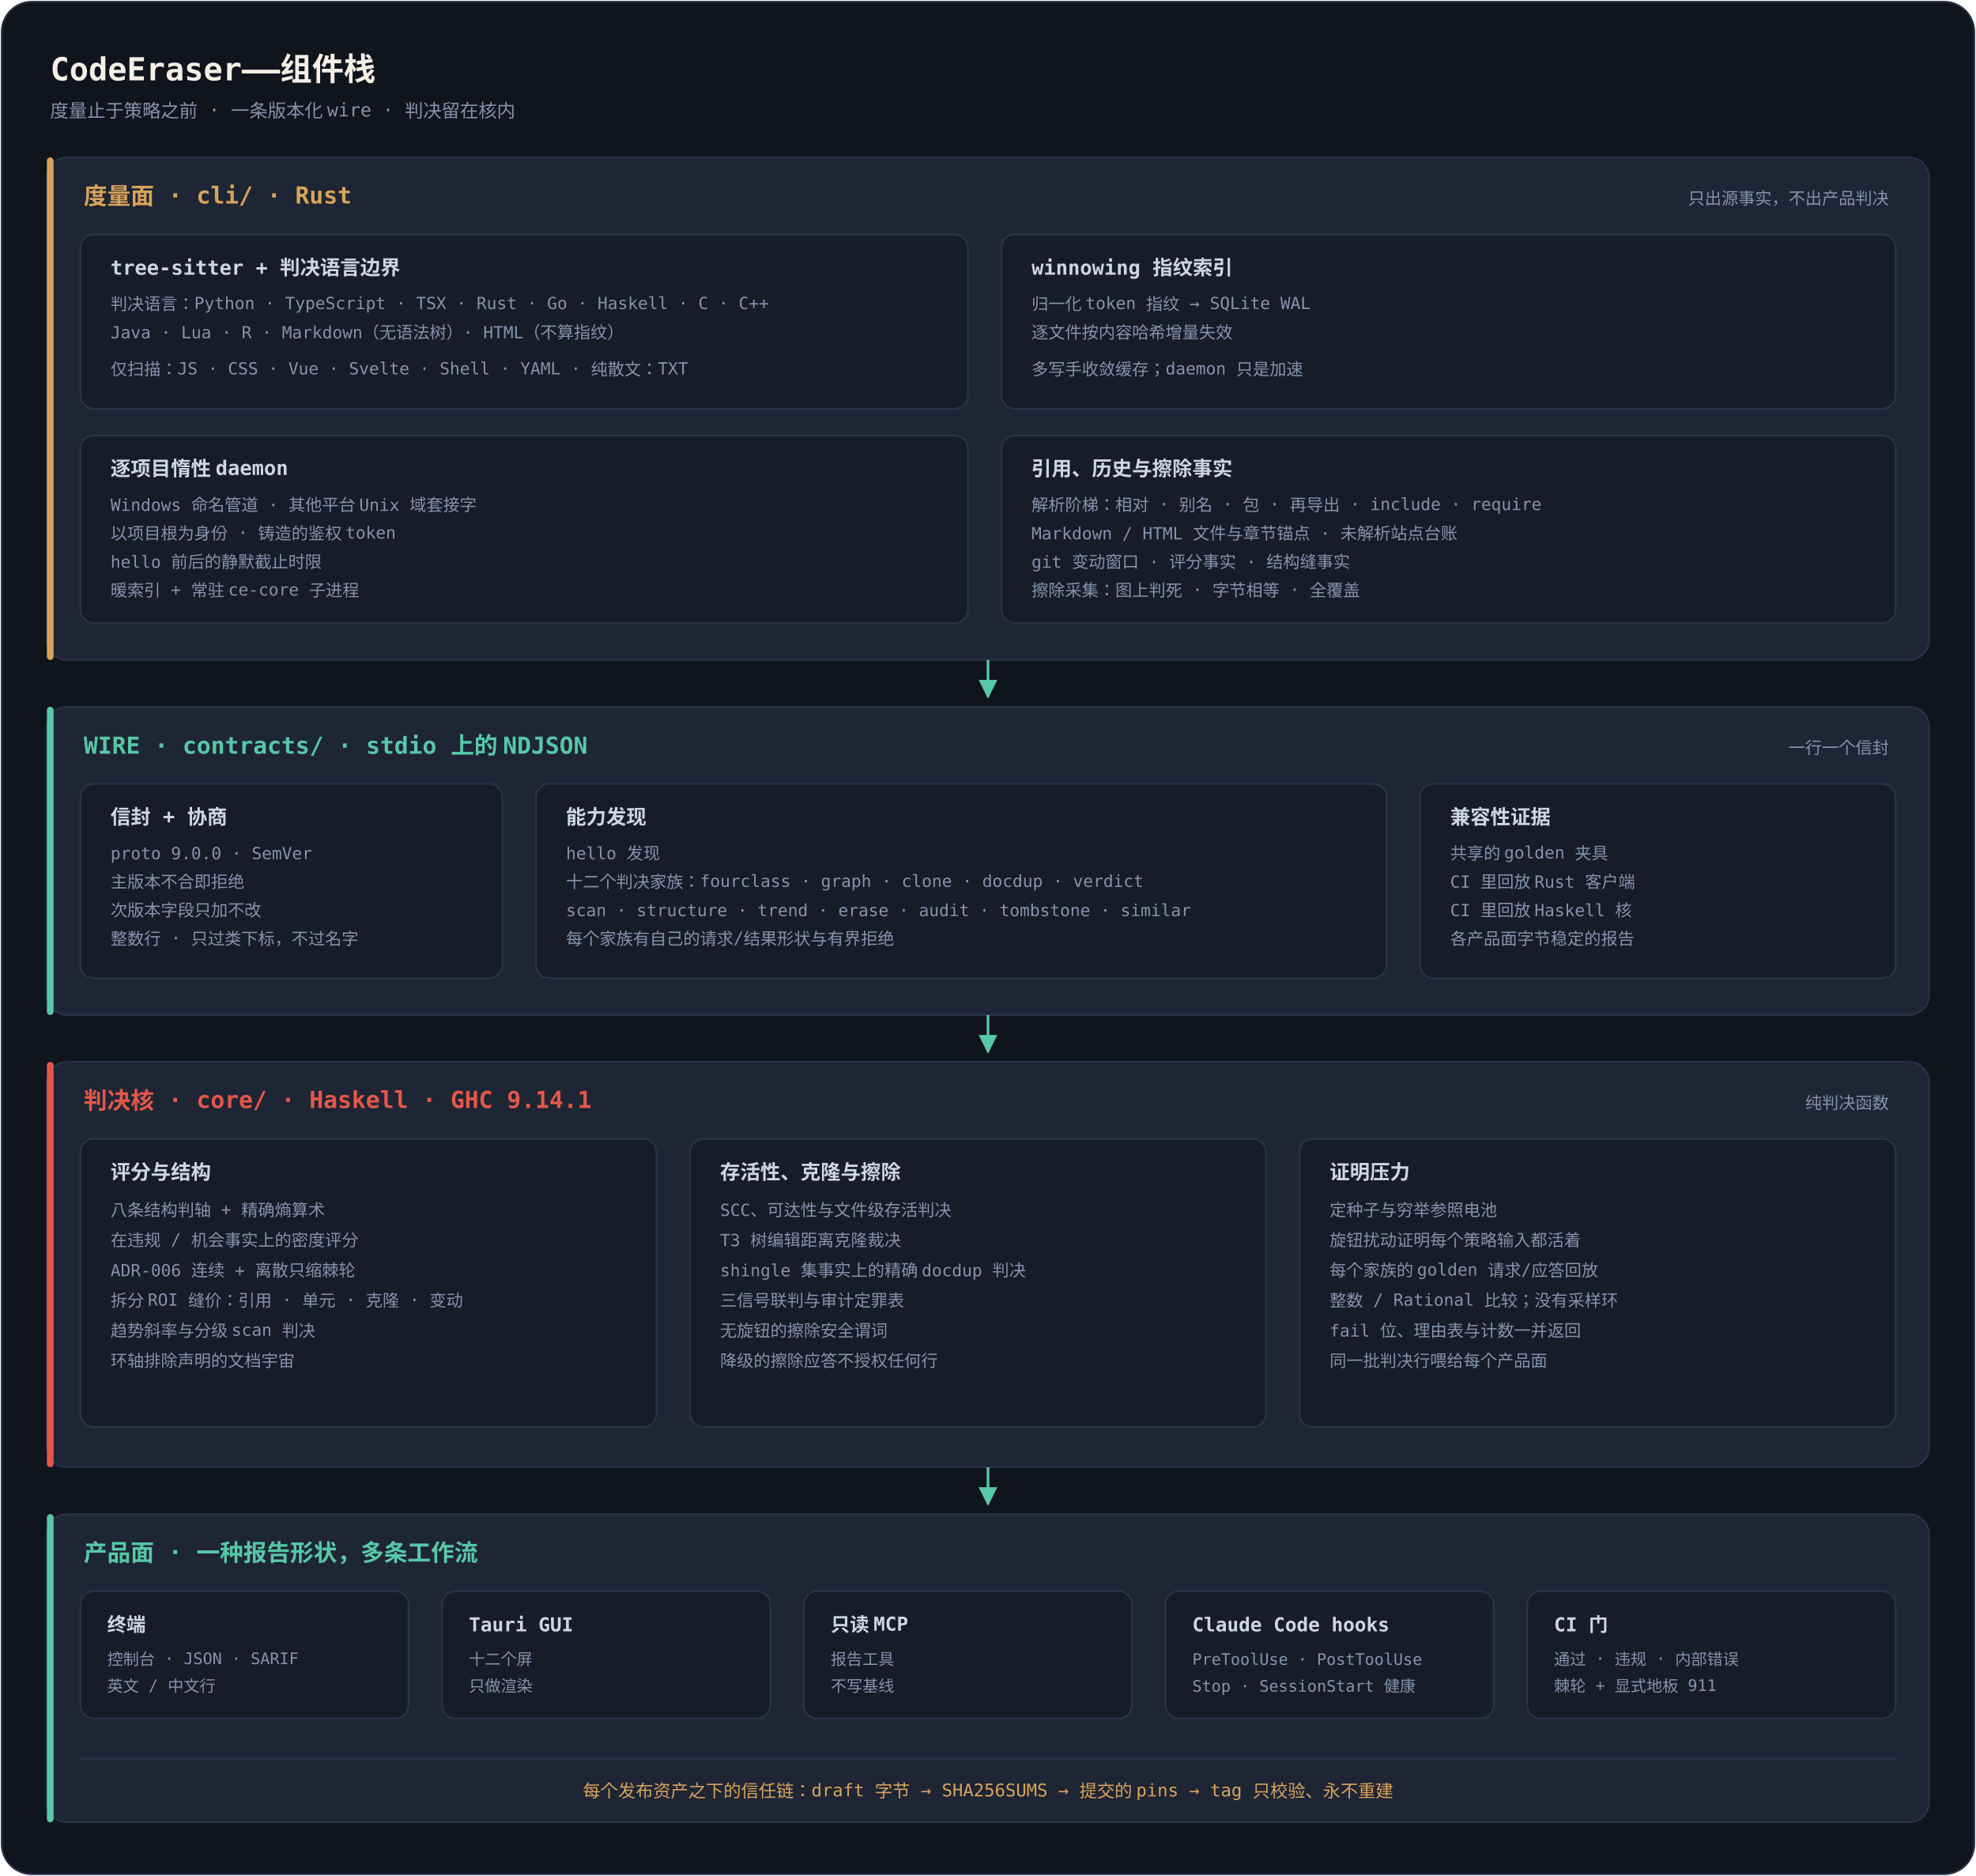
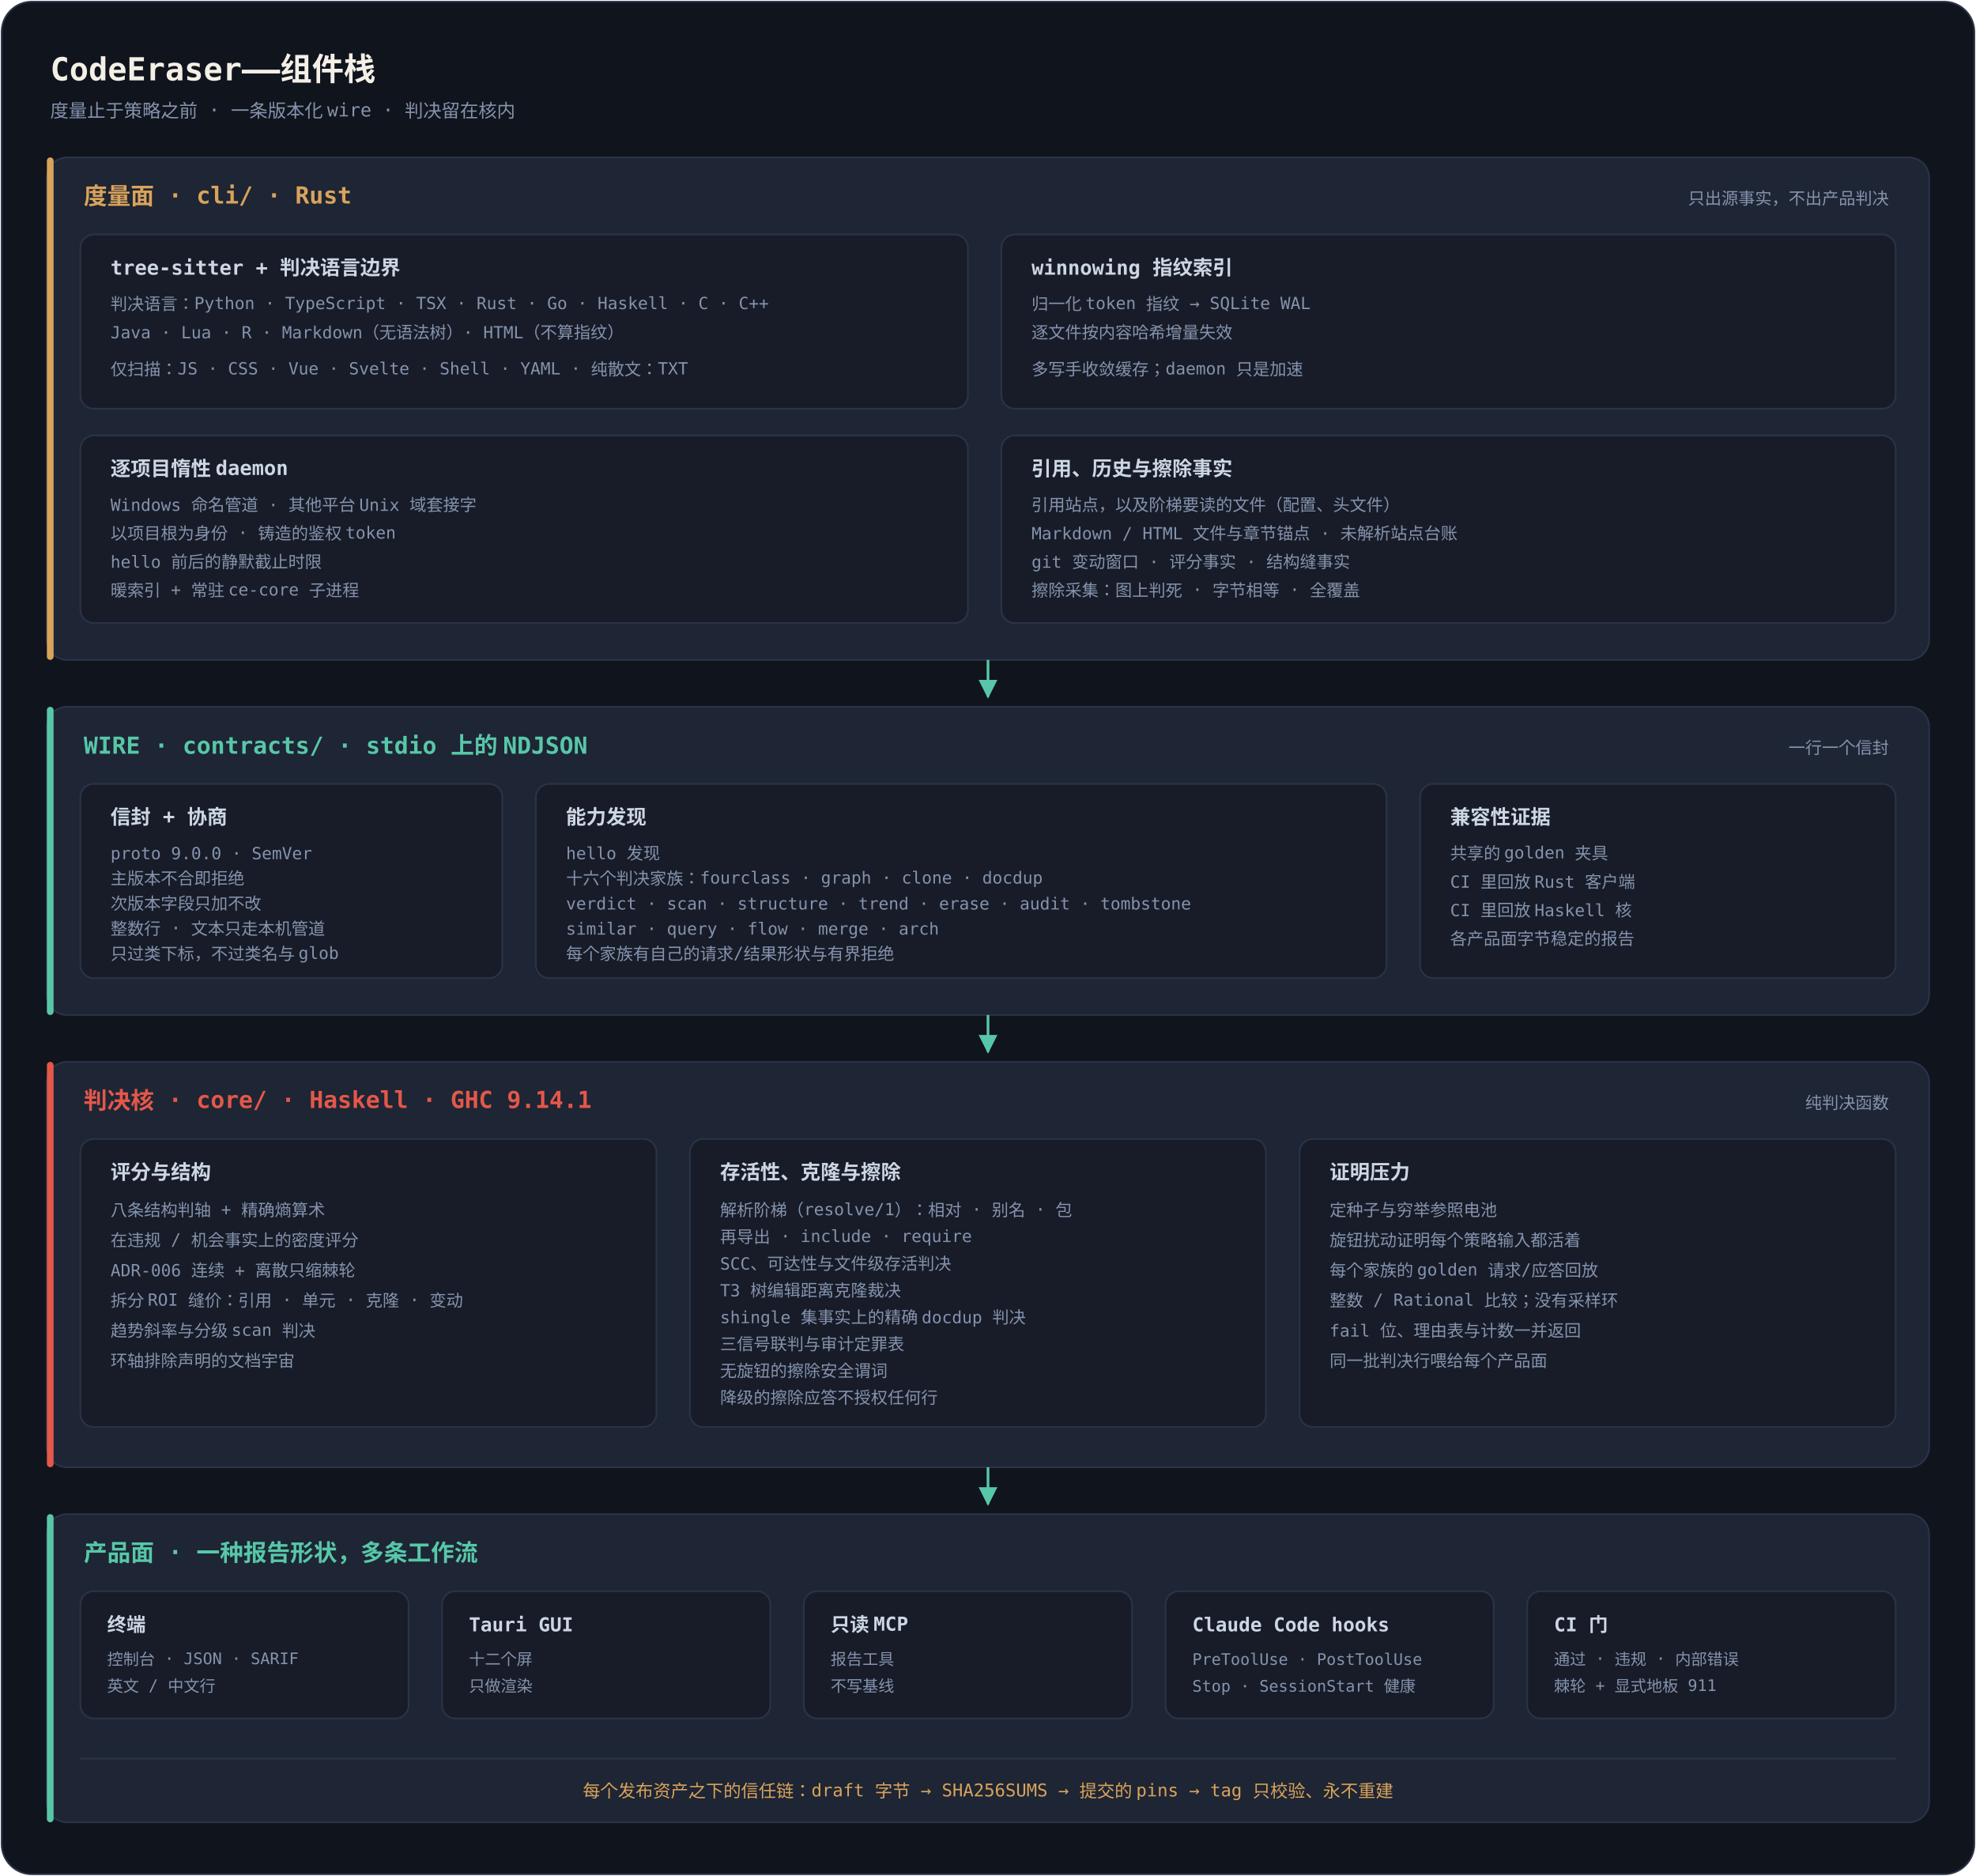
<svg xmlns="http://www.w3.org/2000/svg" viewBox="0 0 1180 1120" role="img" aria-label="CodeEraser 技术栈：Rust 度量、一条 NDJSON wire、Haskell 判决、产品面，以及发布钉扎链">
  <defs>
    <marker id="arrow" viewBox="0 0 10 10" refX="9" refY="5" markerWidth="7" markerHeight="7" orient="auto">
      <path d="M0 0 L10 5 L0 10 z" fill="#57c7a8" />
    </marker>
  </defs>
  <rect x="1" y="1" width="1178" height="1118" rx="18" fill="#10141d" stroke="#2a3347" />
  <g font-family="ui-monospace, 'Cascadia Mono', Consolas, 'SF Mono', 'Noto Sans SC', 'Microsoft YaHei', monospace">
    <text x="30" y="48" font-size="19" font-weight="600" fill="#f4efe6">CodeEraser——组件栈</text>
    <text x="30" y="70" font-size="11" fill="#8593ad">度量止于策略之前 · 一条版本化 wire · 判决留在核内</text>
    <g>
      <rect x="28" y="94" width="1124" height="300" rx="12" fill="#1e2534" stroke="#2a3347" />
      <rect x="28" y="94" width="4" height="300" rx="2" fill="#d9a35b" />
      <text x="50" y="122" font-size="14" font-weight="600" fill="#d9a35b">度量面 · cli/ · Rust</text>
      <text x="1128" y="122" font-size="10" text-anchor="end" fill="#8593ad">只出源事实，不出产品判决</text>
      <g fill="#171c28" stroke="#2a3347">
        <rect x="48" y="140" width="530" height="104" rx="8" />
        <rect x="598" y="140" width="534" height="104" rx="8" />
        <rect x="48" y="260" width="530" height="112" rx="8" />
        <rect x="598" y="260" width="534" height="112" rx="8" />
      </g>
      <g font-size="12" font-weight="600" fill="#cdd6e4">
        <text x="66" y="164">tree-sitter + 判决语言边界</text>
        <text x="616" y="164">winnowing 指纹索引</text>
        <text x="66" y="284">逐项目惰性 daemon</text>
        <text x="616" y="284">引用、历史与擦除事实</text>
      </g>
      <g font-size="10" fill="#8593ad">
        <text x="66" y="185">判决语言：Python · TypeScript · TSX · Rust · Go · Haskell · C · C++</text>
        <text x="66" y="202">Java · Lua · R · Markdown（无语法树）· HTML（不算指纹）</text>
        <text x="66" y="224">仅扫描：JS · CSS · Vue · Svelte · Shell · YAML · 纯散文：TXT</text>
        <text x="616" y="185">归一化 token 指纹 → SQLite WAL</text>
        <text x="616" y="202">逐文件按内容哈希增量失效</text>
        <text x="616" y="224">多写手收敛缓存；daemon 只是加速</text>
        <text x="66" y="305">Windows 命名管道 · 其他平台 Unix 域套接字</text>
        <text x="66" y="322">以项目根为身份 · 铸造的鉴权 token</text>
        <text x="66" y="339">hello 前后的静默截止时限</text>
        <text x="66" y="356">暖索引 + 常驻 ce-core 子进程</text>
-         <text x="616" y="305">解析阶梯：相对 · 别名 · 包 · 再导出 · include · require</text>
+         <text x="616" y="305">引用站点，以及阶梯要读的文件（配置、头文件）</text>
        <text x="616" y="322">Markdown / HTML 文件与章节锚点 · 未解析站点台账</text>
        <text x="616" y="339">git 变动窗口 · 评分事实 · 结构缝事实</text>
        <text x="616" y="356">擦除采集：图上判死 · 字节相等 · 全覆盖</text>
      </g>
    </g>
    <path d="M590 394 V416" stroke="#57c7a8" stroke-width="1.6" marker-end="url(#arrow)" />
    <g>
      <rect x="28" y="422" width="1124" height="184" rx="12" fill="#1e2534" stroke="#2a3347" />
      <rect x="28" y="422" width="4" height="184" rx="2" fill="#57c7a8" />
      <text x="50" y="450" font-size="14" font-weight="600" fill="#57c7a8">WIRE · contracts/ · stdio 上的 NDJSON</text>
      <text x="1128" y="450" font-size="10" text-anchor="end" fill="#8593ad">一行一个信封</text>
      <g fill="#171c28" stroke="#2a3347">
        <rect x="48" y="468" width="252" height="116" rx="8" />
        <rect x="320" y="468" width="508" height="116" rx="8" />
        <rect x="848" y="468" width="284" height="116" rx="8" />
      </g>
      <g font-size="12" font-weight="600" fill="#cdd6e4">
        <text x="66" y="492">信封 + 协商</text>
        <text x="338" y="492">能力发现</text>
        <text x="866" y="492">兼容性证据</text>
      </g>
      <g font-size="10" fill="#8593ad">
        <text x="66" y="513">proto 9.0.0 · SemVer</text>
-         <text x="66" y="530">主版本不合即拒绝</text>
-         <text x="66" y="547">次版本字段只加不改</text>
-         <text x="66" y="564">整数行 · 只过类下标，不过名字</text>
+         <text x="66" y="528">主版本不合即拒绝</text>
+         <text x="66" y="543">次版本字段只加不改</text>
+         <text x="66" y="558">整数行 · 文本只走本机管道</text>
+         <text x="66" y="573">只过类下标，不过类名与 glob</text>
        <text x="338" y="513">hello 发现</text>
-         <text x="338" y="530">十二个判决家族：fourclass · graph · clone · docdup · verdict</text>
-         <text x="338" y="547">scan · structure · trend · erase · audit · tombstone · similar</text>
-         <text x="338" y="564">每个家族有自己的请求/结果形状与有界拒绝</text>
+         <text x="338" y="528">十六个判决家族：fourclass · graph · clone · docdup</text>
+         <text x="338" y="543">verdict · scan · structure · trend · erase · audit · tombstone</text>
+         <text x="338" y="558">similar · query · flow · merge · arch</text>
+         <text x="338" y="573">每个家族有自己的请求/结果形状与有界拒绝</text>
        <text x="866" y="513">共享的 golden 夹具</text>
        <text x="866" y="530">CI 里回放 Rust 客户端</text>
        <text x="866" y="547">CI 里回放 Haskell 核</text>
        <text x="866" y="564">各产品面字节稳定的报告</text>
      </g>
    </g>
    <path d="M590 606 V628" stroke="#57c7a8" stroke-width="1.6" marker-end="url(#arrow)" />
    <g>
      <rect x="28" y="634" width="1124" height="242" rx="12" fill="#1e2534" stroke="#2a3347" />
      <rect x="28" y="634" width="4" height="242" rx="2" fill="#e4574a" />
      <text x="50" y="662" font-size="14" font-weight="600" fill="#e4574a">判决核 · core/ · Haskell · GHC 9.14.1</text>
      <text x="1128" y="662" font-size="10" text-anchor="end" fill="#8593ad">纯判决函数</text>
      <g fill="#171c28" stroke="#2a3347">
        <rect x="48" y="680" width="344" height="172" rx="8" />
        <rect x="412" y="680" width="344" height="172" rx="8" />
        <rect x="776" y="680" width="356" height="172" rx="8" />
      </g>
      <g font-size="12" font-weight="600" fill="#cdd6e4">
        <text x="66" y="704">评分与结构</text>
        <text x="430" y="704">存活性、克隆与擦除</text>
        <text x="794" y="704">证明压力</text>
      </g>
      <g font-size="10" fill="#8593ad">
        <text x="66" y="726">八条结构判轴 + 精确熵算术</text>
        <text x="66" y="744">在违规 / 机会事实上的密度评分</text>
        <text x="66" y="762">ADR-006 连续 + 离散只缩棘轮</text>
        <text x="66" y="780">拆分 ROI 缝价：引用 · 单元 · 克隆 · 变动</text>
        <text x="66" y="798">趋势斜率与分级 scan 判决</text>
        <text x="66" y="816">环轴排除声明的文档宇宙</text>
-         <text x="430" y="726">SCC、可达性与文件级存活判决</text>
-         <text x="430" y="744">T3 树编辑距离克隆裁决</text>
-         <text x="430" y="762">shingle 集事实上的精确 docdup 判决</text>
-         <text x="430" y="780">三信号联判与审计定罪表</text>
-         <text x="430" y="798">无旋钮的擦除安全谓词</text>
-         <text x="430" y="816">降级的擦除应答不授权任何行</text>
+         <text x="430" y="726">解析阶梯（resolve/1）：相对 · 别名 · 包</text>
+         <text x="430" y="742">再导出 · include · require</text>
+         <text x="430" y="758">SCC、可达性与文件级存活判决</text>
+         <text x="430" y="774">T3 树编辑距离克隆裁决</text>
+         <text x="430" y="790">shingle 集事实上的精确 docdup 判决</text>
+         <text x="430" y="806">三信号联判与审计定罪表</text>
+         <text x="430" y="822">无旋钮的擦除安全谓词</text>
+         <text x="430" y="838">降级的擦除应答不授权任何行</text>
        <text x="794" y="726">定种子与穷举参照电池</text>
        <text x="794" y="744">旋钮扰动证明每个策略输入都活着</text>
        <text x="794" y="762">每个家族的 golden 请求/应答回放</text>
        <text x="794" y="780">整数 / Rational 比较；没有采样环</text>
        <text x="794" y="798">fail 位、理由表与计数一并返回</text>
        <text x="794" y="816">同一批判决行喂给每个产品面</text>
      </g>
    </g>
    <path d="M590 876 V898" stroke="#57c7a8" stroke-width="1.6" marker-end="url(#arrow)" />
    <g>
      <rect x="28" y="904" width="1124" height="184" rx="12" fill="#1e2534" stroke="#2a3347" />
      <rect x="28" y="904" width="4" height="184" rx="2" fill="#57c7a8" />
      <text x="50" y="932" font-size="14" font-weight="600" fill="#57c7a8">产品面 · 一种报告形状，多条工作流</text>
      <g fill="#171c28" stroke="#2a3347">
        <rect x="48" y="950" width="196" height="76" rx="8" />
        <rect x="264" y="950" width="196" height="76" rx="8" />
        <rect x="480" y="950" width="196" height="76" rx="8" />
        <rect x="696" y="950" width="196" height="76" rx="8" />
        <rect x="912" y="950" width="220" height="76" rx="8" />
      </g>
      <g font-size="11.5" font-weight="600" fill="#cdd6e4">
        <text x="64" y="974">终端</text>
        <text x="280" y="974">Tauri GUI</text>
        <text x="496" y="974">只读 MCP</text>
        <text x="712" y="974">Claude Code hooks</text>
        <text x="928" y="974">CI 门</text>
      </g>
      <g font-size="9.5" fill="#8593ad">
        <text x="64" y="994">控制台 · JSON · SARIF</text>
        <text x="64" y="1010">英文 / 中文行</text>
        <text x="280" y="994">十二个屏</text>
        <text x="280" y="1010">只做渲染</text>
        <text x="496" y="994">报告工具</text>
        <text x="496" y="1010">不写基线</text>
        <text x="712" y="994">PreToolUse · PostToolUse</text>
        <text x="712" y="1010">Stop · SessionStart 健康</text>
        <text x="928" y="994">通过 · 违规 · 内部错误</text>
        <text x="928" y="1010">棘轮 + 显式地板 911</text>
      </g>
      <line x1="48" y1="1050" x2="1132" y2="1050" stroke="#2a3347" />
      <text x="590" y="1073" text-anchor="middle" font-size="10.5" fill="#d9a35b">每个发布资产之下的信任链：draft 字节 → SHA256SUMS → 提交的 pins → tag 只校验、永不重建</text>
    </g>
  </g>
</svg>
